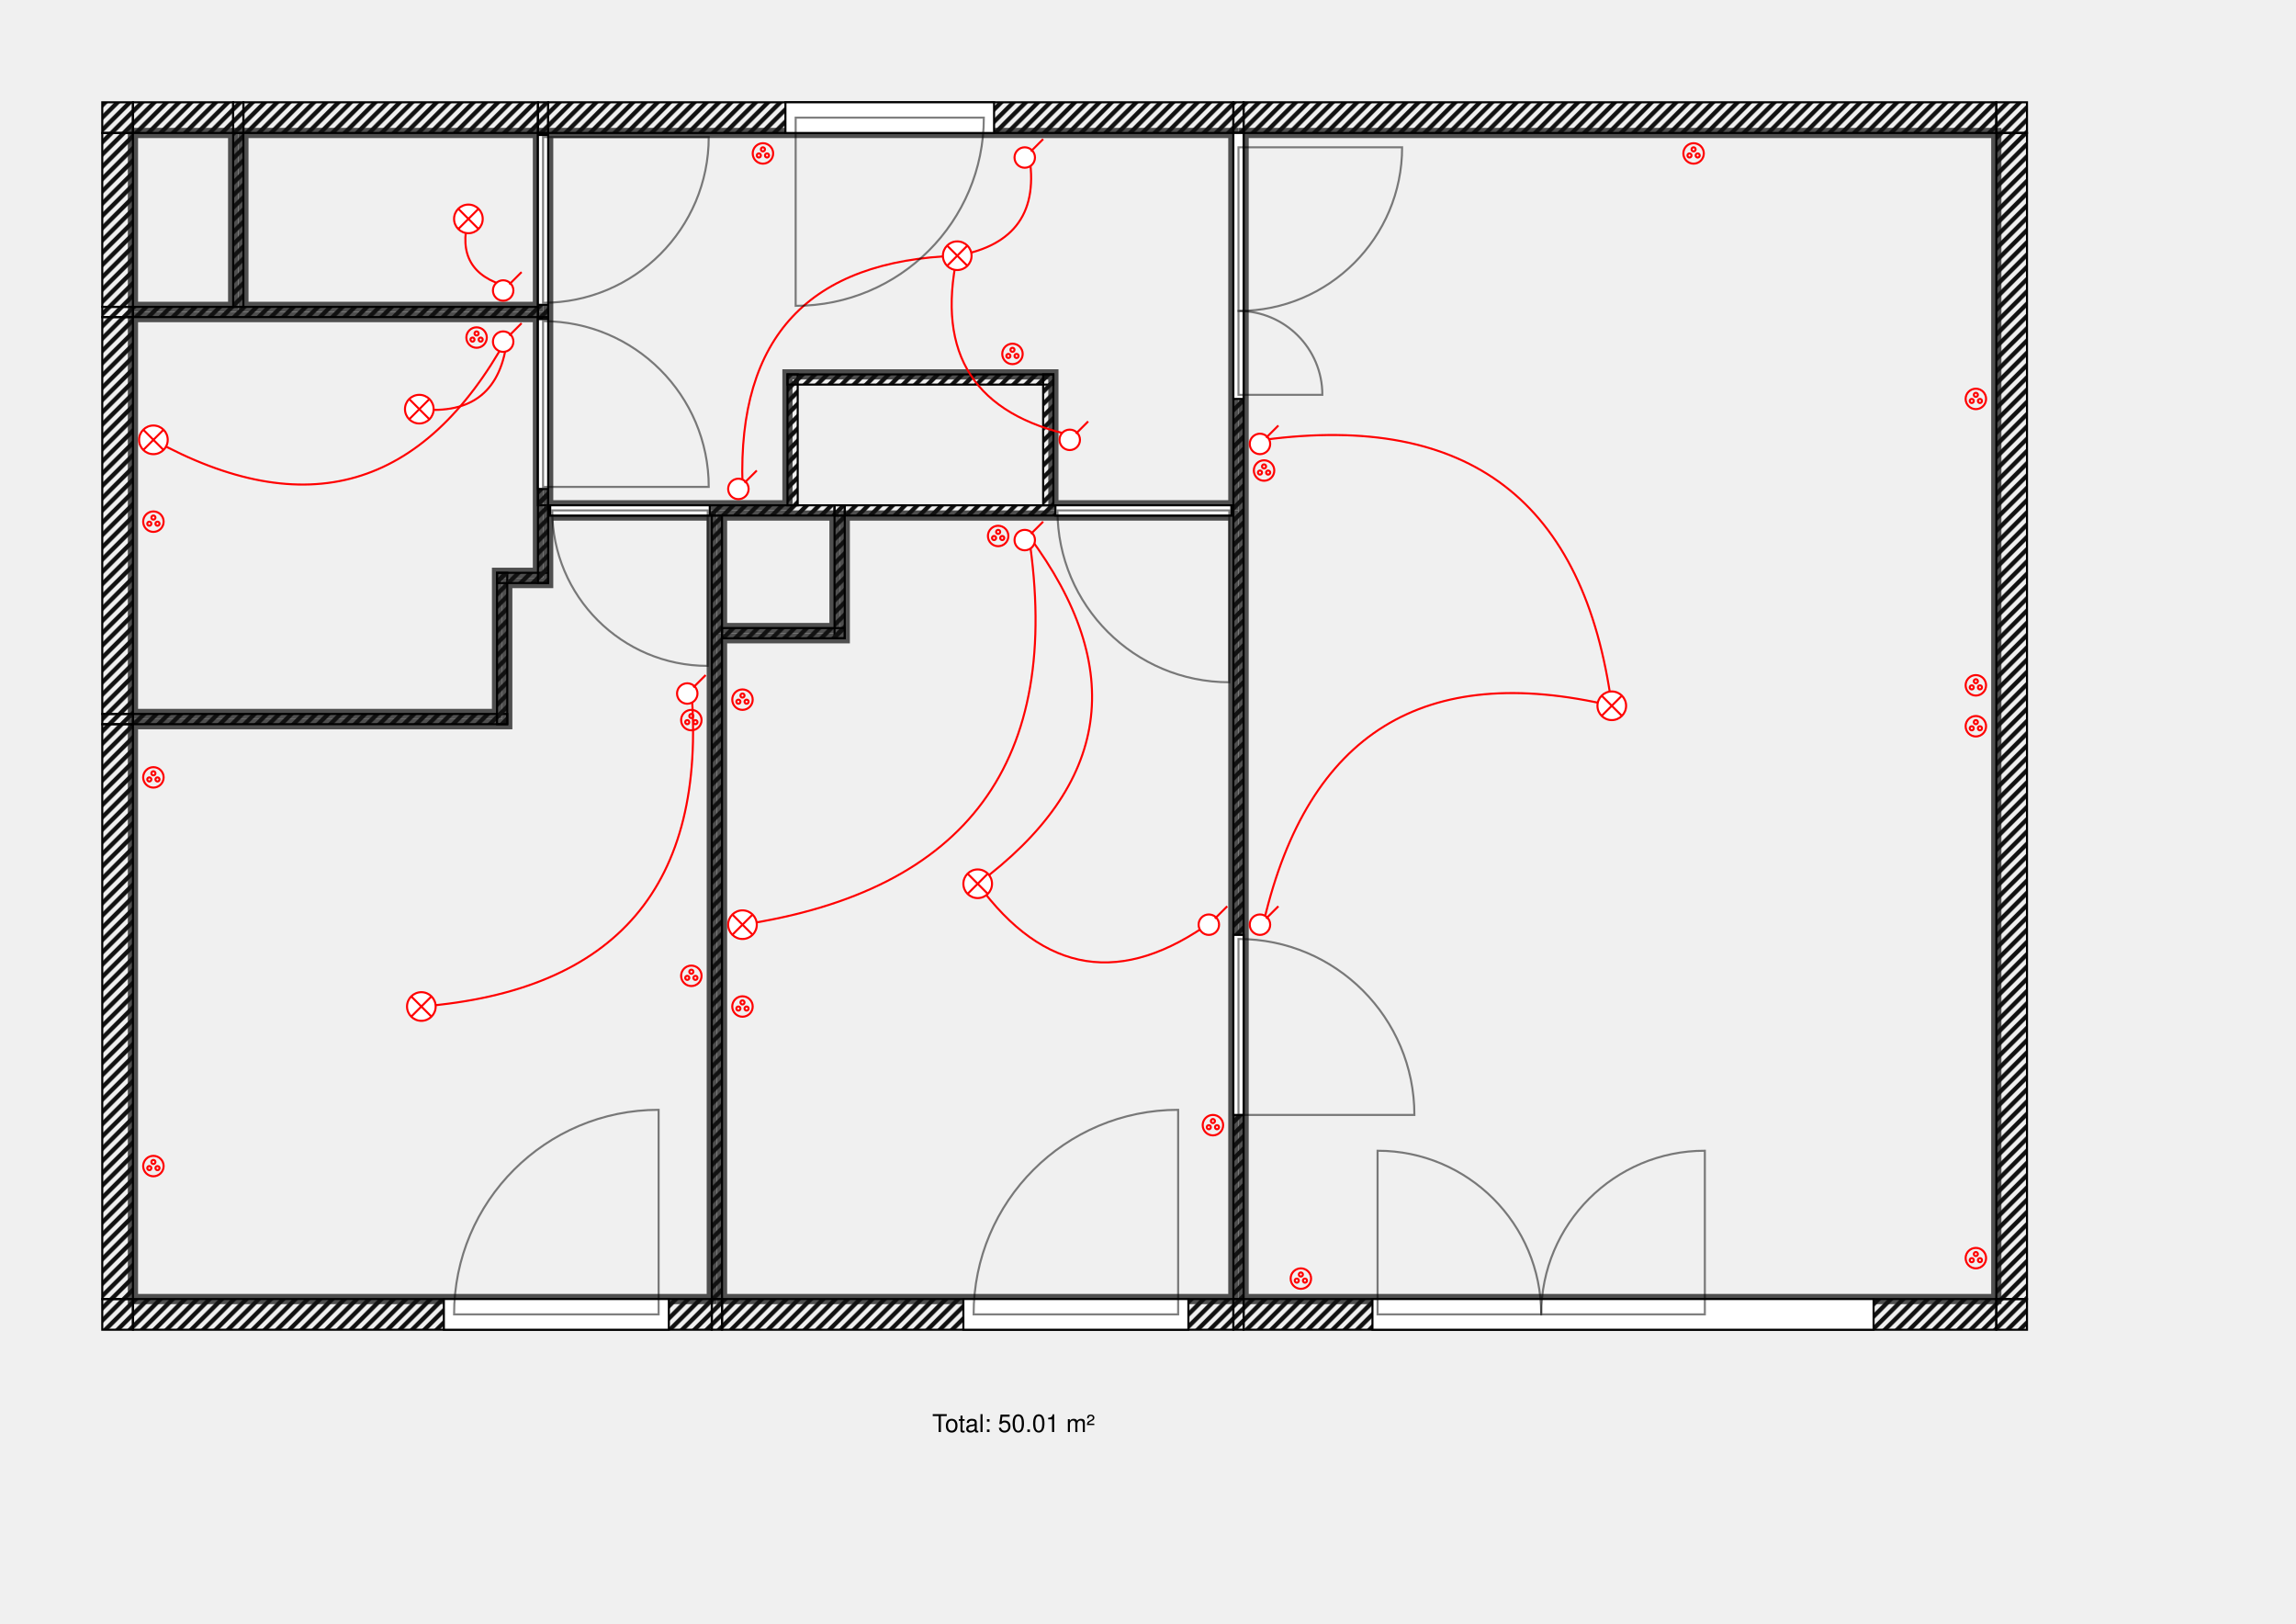
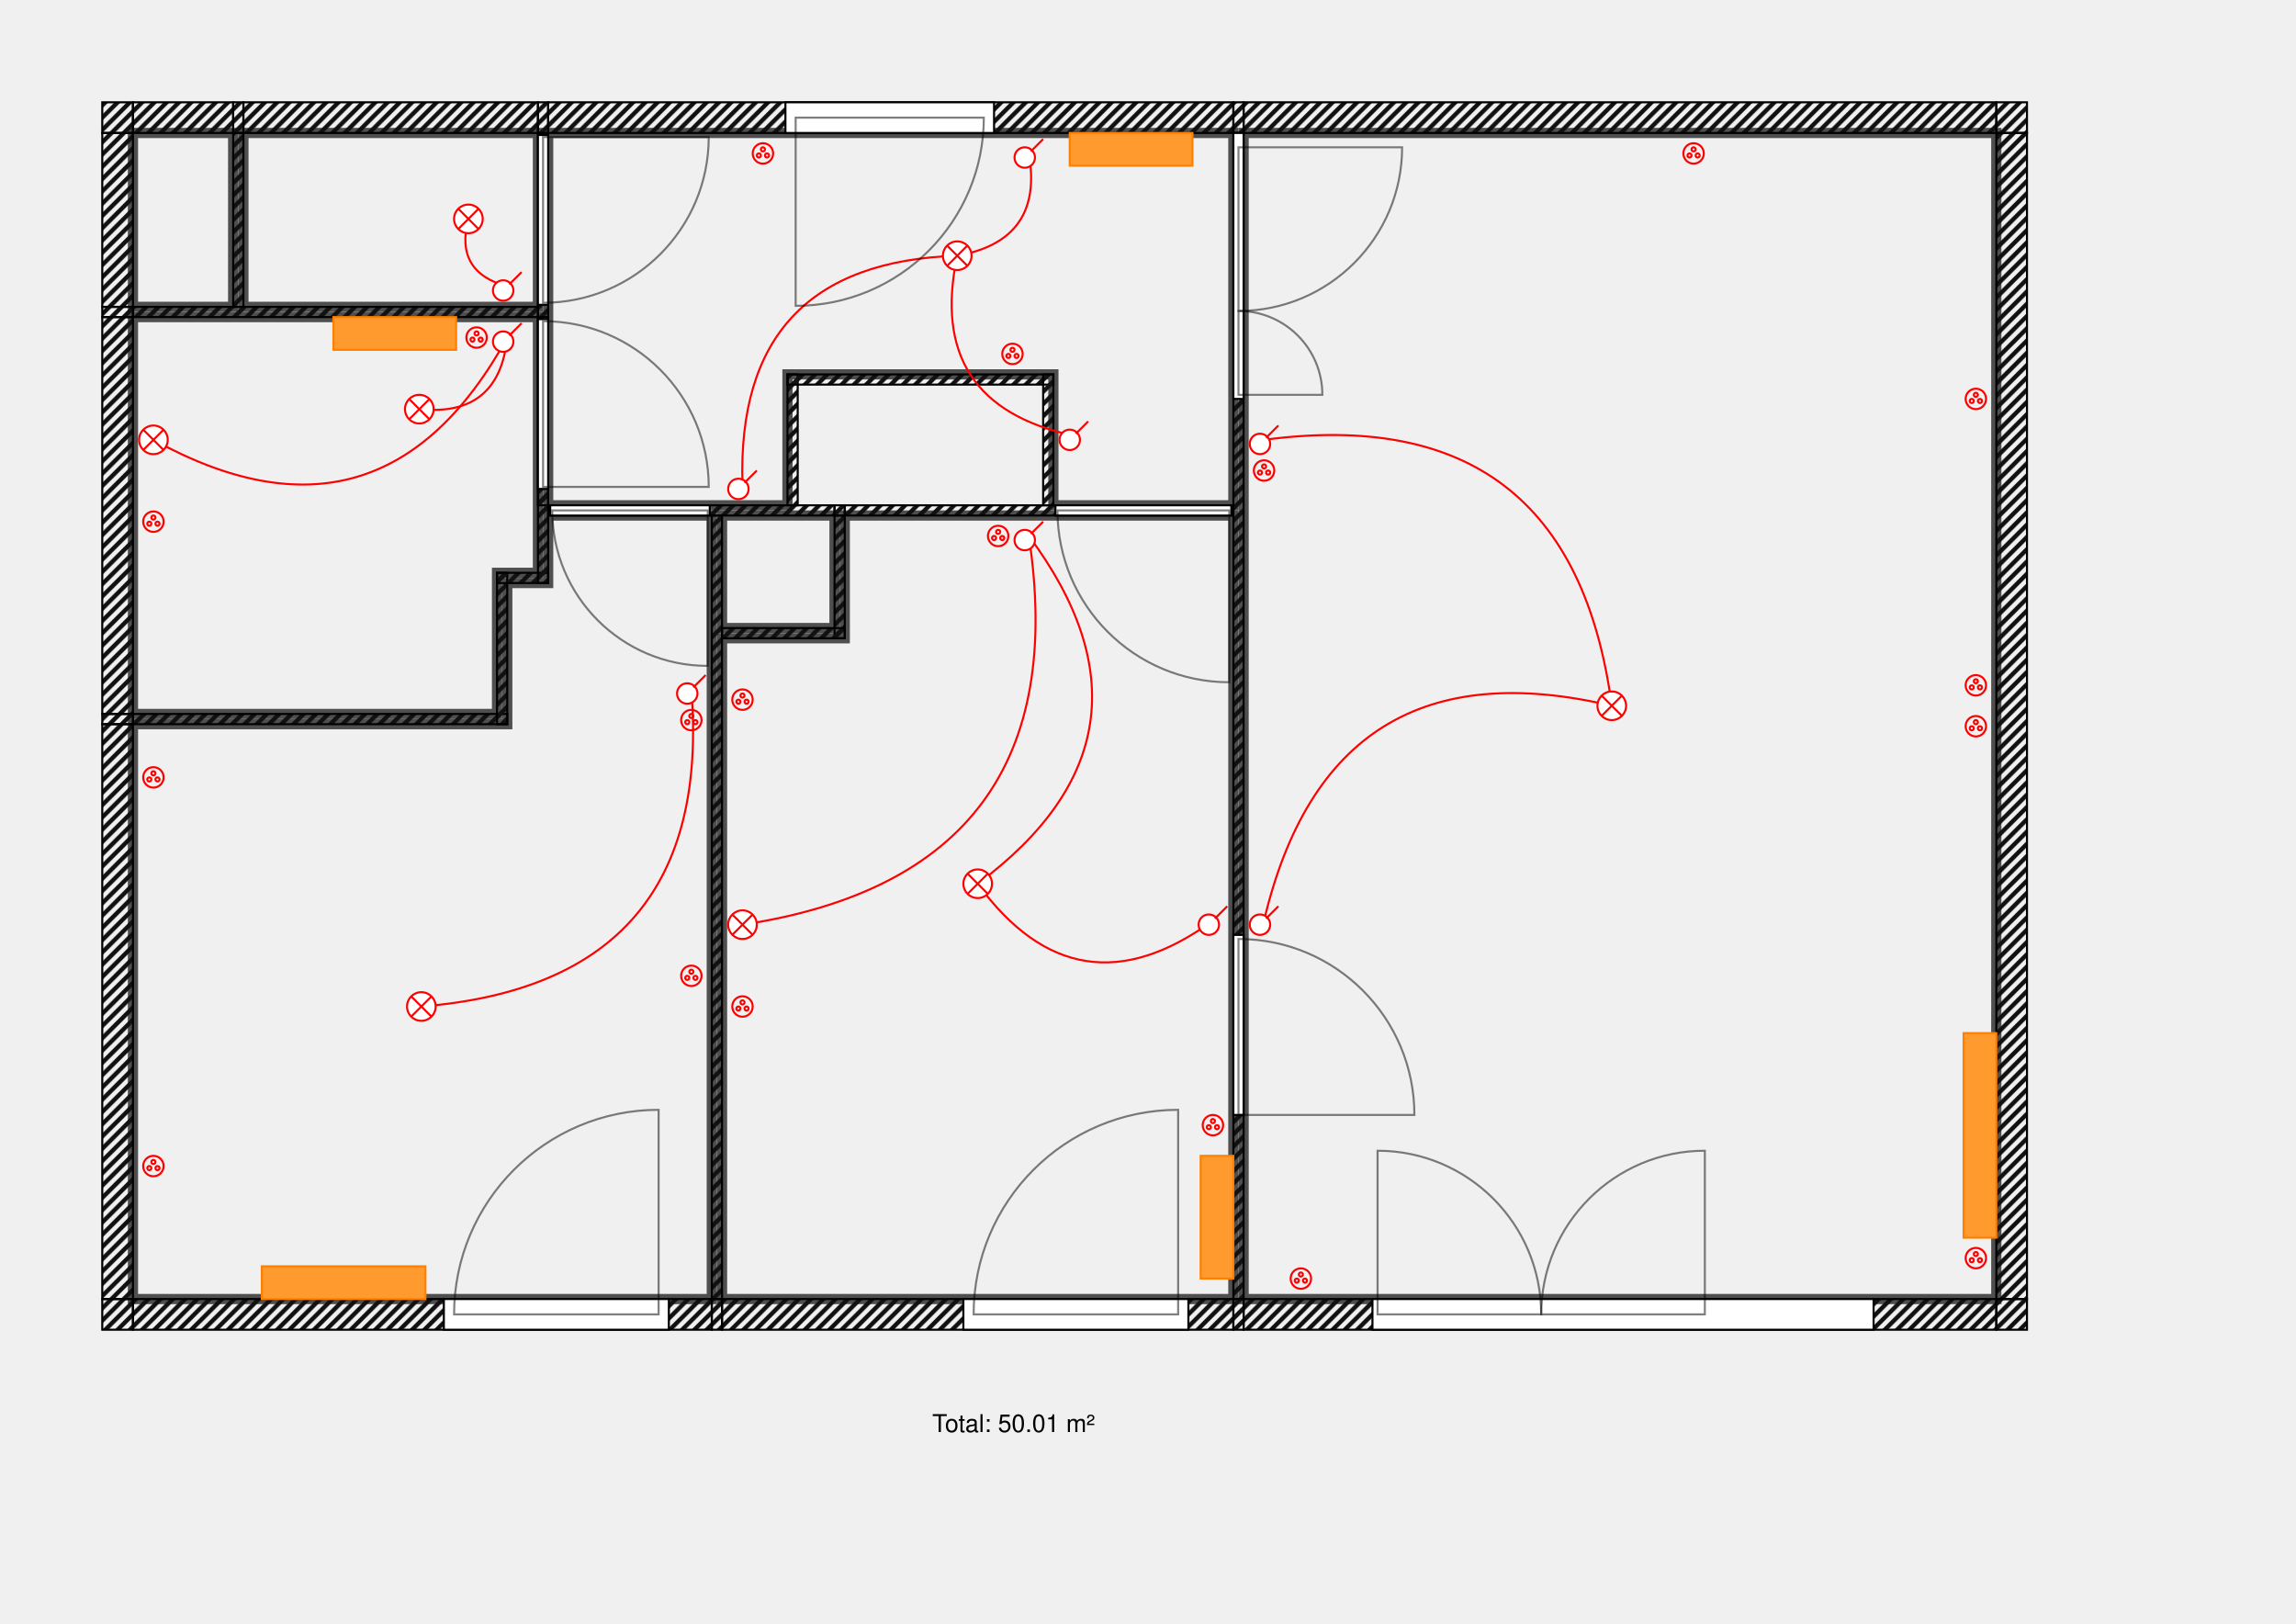
<svg xmlns="http://www.w3.org/2000/svg" xmlns:xlink="http://www.w3.org/1999/xlink" width="297mm" height="210mm">
  <style type="text/css">svg {
    font-family: "Helvetica Neue", Helvetica, Arial, sans-serif;
}

/** INTERACTIONS **/
.component-panel {
    fill: url(#steel_gradient);
    stroke: #dcdcdc;
    stroke-width: 1px;
}
.component-title {
    font-family: Arial, sans-serif;
    font-weight:bold;
}
.button {
    fill: url(#steel_gradient);
    stroke: #dcdcdc;
    stroke-width: 1px;
    pointer-events: all;
    cursor: pointer;
}
.button:hover {
    fill: url(#steel_gradient_hover);
}
.button-content {
    fill: #666666;
    pointer-events: none;
    font-family: Arial, sans-serif;
    font-weight:bold;
}

.show_hover {
    opacity: 0.0;
}

.show_hover:hover {
    opacity: 1.0;
}

.room-stroke {
    fill: rgba(255, 255, 255, 0);
    stroke: #4f4f4f;
    stroke-width: 5px;
}

.room-floor {
    fill:  url(#steel_gradient); /*rgba(245, 245, 220, 0.72);*/
    opacity: 0.8;
    stroke-width: 3px;
}

.room-name {
    font-weight: bold;
    text-decoration: underline;
}

.dimension {
    font-weight: lighter;
}

.wall {
    fill: url(#stripes);
    stroke: black;
    stroke-width: 1px;
}

use.symbol {
    stroke: red;
    fill: none;
}

.symbol-link {
    stroke: red;
    stroke-opacity: 0.4;
+ }</style>
+   <style type="text/css">.radiator {
+   fill: #FE9A2E;
+   stroke: #FF8000;
}</style>
  <style type="text/css">.opening-base {
  stroke: black;
  fill: white;
}

.casement {
  fill: none;
  stroke: black;
  opacity: 0.5;
}</style>
  <defs>
    <pattern id="stripes" x="0" y="0" width="6" height="6" patternUnits="userSpaceOnUse">
      <g stroke="none" stroke-width="1" fill="none" fill-rule="evenodd">
        <g fill="#111">
          <polygon points="0 6 6 0 3 0 0 3" />
          <polygon points="6 6 6 3 3 6" />
        </g>
      </g>
    </pattern>
    <linearGradient id="steel_gradient" x1="50%" y1="100%" x2="50%" y2="0%">
      <stop offset="0%" style="stop-color:rgb(255,255,255);stop-opacity:1" />
      <stop offset="5%" style="stop-color:rgb(255,255,255);stop-opacity:1" />
      <stop offset="100%" style="stop-color:rgb(246,246,246);stop-opacity:1" />
    </linearGradient>
    <linearGradient id="steel_gradient_hover" x1="50%" y1="100%" x2="50%" y2="0%">
      <stop offset="0%" style="stop-color:rgb(246,246,246);stop-opacity:1" />
      <stop offset="5%" style="stop-color:rgb(246,246,246);stop-opacity:1" />
      <stop offset="100%" style="stop-color:rgb(255,255,255);stop-opacity:1" />
    </linearGradient>
    <g id="room-object-ceiling_light">
      <ellipse ry="7" rx="7" cy="0" cx="0" fill="#fff" />
      <line y2="5" x2="5" y1="-5" x1="-5" />
      <line y2="-5" x2="5" y1="5" x1="-5" />
    </g>
    <g id="wall-object-power-outlet">
      <ellipse ry="5" rx="5" cy="0" cx="0" />
      <ellipse ry="1" rx="1" cy="1" cx="-2" />
      <ellipse ry="1" rx="1" cy="1" cx="2" />
      <ellipse ry="1" rx="1" cy="-2" cx="0" />
    </g>
    <g id="wall-object-switch-simple">
      <ellipse ry="5" rx="5" cy="2" cx="-2" fill="#fff" />
      <line y2="-7" x2="7" y1="-1" x1="1" />
    </g>
  </defs>
  <g id="root_component" />
  <g id="root_content">
    <g id="root_panel" transform="translate(608.0,65.0)">
      <g id="floor_apartment" class="floor">
        <polygon points="0.0,0.0 368.0,0.0 368.0,570.0 0.0,570.0" class="room-stroke" />
        <g id="room_dining_room" class="show_hover">
          <polygon points="0.0,0.0 368.0,0.0 368.0,570.0 0.0,570.0" class="room-floor" />
          <text x="184.0" y="285.0" class="room-name" text-anchor="middle">dining room</text>
          <text x="184.0" y="305.0" text-anchor="middle">20.98 m²</text>
-           <g id="segment_47295692526180">
+           <g id="segment_47282903540340">
            <line x1="0.0" y1="0.0" x2="0.0" y2="35.0" stroke="black" />
            <line x1="368.0" y1="0.0" x2="368.0" y2="35.0" stroke="black" />
            <line x1="0.0" y1="35.0" x2="368.0" y2="35.0" stroke="black" />
            <text x="184.0" y="50.0" text-anchor="middle" transform="rotate(0.0 184.0, 50.0)" class="dimension">368cm</text>
          </g>
-           <g id="segment_47295692525000">
+           <g id="segment_47282900098480">
            <line x1="368.0" y1="0.0" x2="333.0" y2="0.0" stroke="black" />
            <line x1="368.0" y1="570.0" x2="333.0" y2="570.0" stroke="black" />
            <line x1="333.0" y1="0.0" x2="333.0" y2="570.0" stroke="black" />
            <text x="318.0" y="285.0" text-anchor="middle" transform="rotate(90.0 318.0, 285.0)" class="dimension">570cm</text>
          </g>
-           <g id="segment_47295692524120">
+           <g id="segment_47282900097180">
            <line x1="368.0" y1="570.0" x2="368.0" y2="535.0" stroke="black" />
            <line x1="0.0" y1="570.0" x2="0.0" y2="535.0" stroke="black" />
            <line x1="368.0" y1="535.0" x2="0.0" y2="535.0" stroke="black" />
            <text x="184.0" y="520.0" text-anchor="middle" transform="rotate(0.0 184.0, 520.0)" class="dimension">368cm</text>
          </g>
-           <g id="segment_47295690578740">
+           <g id="segment_47282901286660">
            <line x1="0.0" y1="570.0" x2="25.0" y2="570.0" stroke="black" />
            <line x1="0.0" y1="0.0" x2="25.0" y2="0.0" stroke="black" />
            <line x1="25.0" y1="570.0" x2="25.0" y2="0.0" stroke="black" />
            <text x="40.0" y="285.0" text-anchor="middle" transform="rotate(90.0 40.0, 285.0)" class="dimension">570cm</text>
          </g>
        </g>
        <polygon points="-5.0,0.0 -340.0,0.0 -340.0,182.0 -223.0,182.0 -223.0,118.0 -93.0,118.0 -93.0,182.0 -5.0,182.0" class="room-stroke" />
        <g id="room_hall" class="show_hover">
          <polygon points="-5.0,0.0 -340.0,0.0 -340.0,182.0 -223.0,182.0 -223.0,118.0 -93.0,118.0 -93.0,182.0 -5.0,182.0" class="room-floor" />
          <text x="-172.5" y="91.0" class="room-name" text-anchor="middle">hall</text>
          <text x="-172.5" y="111.0" text-anchor="middle">5.27 m²</text>
-           <g id="segment_47295689097220">
+           <g id="segment_47282900132620">
            <line x1="-5.0" y1="0.0" x2="-5.0" y2="35.0" stroke="black" />
            <line x1="-340.0" y1="0.0" x2="-340.0" y2="35.0" stroke="black" />
            <line x1="-5.0" y1="35.0" x2="-340.0" y2="35.0" stroke="black" />
            <text x="-172.5" y="50.0" text-anchor="middle" transform="rotate(0.0 -172.5, 50.0)" class="dimension">335cm</text>
          </g>
-           <g id="segment_47295692442960">
+           <g id="segment_47282903413100">
            <line x1="-340.0" y1="0.0" x2="-315.0" y2="0.0" stroke="black" />
            <line x1="-340.0" y1="182.0" x2="-315.0" y2="182.0" stroke="black" />
            <line x1="-315.0" y1="0.0" x2="-315.0" y2="182.0" stroke="black" />
            <text x="-300.0" y="91.0" text-anchor="middle" transform="rotate(90.0 -300.0, 91.0)" class="dimension">182cm</text>
          </g>
-           <g id="segment_47295689089720">
+           <g id="segment_47282902701960">
            <line x1="-340.0" y1="182.0" x2="-340.0" y2="157.0" stroke="black" />
            <line x1="-223.0" y1="182.0" x2="-223.0" y2="157.0" stroke="black" />
            <line x1="-340.0" y1="157.0" x2="-223.0" y2="157.0" stroke="black" />
            <text x="-281.5" y="142.0" text-anchor="middle" transform="rotate(0.0 -281.5, 142.0)" class="dimension">117cm</text>
          </g>
-           <g id="segment_47295689111080">
+           <g id="segment_47282900145860">
            <line x1="-223.0" y1="182.0" x2="-248.0" y2="182.0" stroke="black" />
            <line x1="-223.0" y1="118.0" x2="-248.0" y2="118.0" stroke="black" />
            <line x1="-248.0" y1="182.0" x2="-248.0" y2="118.0" stroke="black" />
            <text x="-263.0" y="150.0" text-anchor="middle" transform="rotate(90.0 -263.0, 150.0)" class="dimension">64cm</text>
          </g>
-           <g id="segment_47295689110500">
+           <g id="segment_47282900144280">
            <line x1="-223.0" y1="118.0" x2="-223.0" y2="93.0" stroke="black" />
            <line x1="-93.0" y1="118.0" x2="-93.0" y2="93.0" stroke="black" />
            <line x1="-223.0" y1="93.0" x2="-93.0" y2="93.0" stroke="black" />
            <text x="-158.0" y="78.0" text-anchor="middle" transform="rotate(0.0 -158.0, 78.0)" class="dimension">130cm</text>
          </g>
-           <g id="segment_47295689109800">
+           <g id="segment_47282900142300">
            <line x1="-93.0" y1="118.0" x2="-68.0" y2="118.0" stroke="black" />
            <line x1="-93.0" y1="182.0" x2="-68.0" y2="182.0" stroke="black" />
            <line x1="-68.0" y1="118.0" x2="-68.0" y2="182.0" stroke="black" />
            <text x="-53.0" y="150.0" text-anchor="middle" transform="rotate(90.0 -53.0, 150.0)" class="dimension">64cm</text>
          </g>
-           <g id="segment_47295691688560">
+           <g id="segment_47282901876960">
            <line x1="-93.0" y1="182.0" x2="-93.0" y2="157.0" stroke="black" />
            <line x1="-5.0" y1="182.0" x2="-5.0" y2="157.0" stroke="black" />
            <line x1="-93.0" y1="157.0" x2="-5.0" y2="157.0" stroke="black" />
            <text x="-49.0" y="142.0" text-anchor="middle" transform="rotate(0.0 -49.0, 142.0)" class="dimension">88cm</text>
          </g>
-           <g id="segment_47295690571440">
+           <g id="segment_47282901280000">
            <line x1="-5.0" y1="182.0" x2="-30.0" y2="182.0" stroke="black" />
            <line x1="-5.0" y1="0.0" x2="-30.0" y2="0.0" stroke="black" />
            <line x1="-30.0" y1="182.0" x2="-30.0" y2="0.0" stroke="black" />
            <text x="-45.0" y="91.0" text-anchor="middle" transform="rotate(90.0 -45.0, 91.0)" class="dimension">182cm</text>
          </g>
        </g>
        <polygon points="-345.0,0.0 -345.0,85.0 -489.0,85.0 -489.0,0.0" class="room-stroke" />
        <g id="room_toilets" class="show_hover">
          <polygon points="-345.0,0.0 -345.0,85.0 -489.0,85.0 -489.0,0.0" class="room-floor" />
          <text x="-417.0" y="42.5" class="room-name" text-anchor="middle">toilets</text>
          <text x="-417.0" y="62.5" text-anchor="middle">1.22 m²</text>
-           <g id="segment_47295692422260">
+           <g id="segment_47282903409340">
            <line x1="-345.0" y1="0.0" x2="-370.0" y2="0.0" stroke="black" />
            <line x1="-345.0" y1="85.0" x2="-370.0" y2="85.0" stroke="black" />
            <line x1="-370.0" y1="0.0" x2="-370.0" y2="85.0" stroke="black" />
            <text x="-385.0" y="42.5" text-anchor="middle" transform="rotate(90.0 -385.0, 42.5)" class="dimension">85cm</text>
          </g>
-           <g id="segment_47295689172460">
+           <g id="segment_47282900120340">
            <line x1="-345.0" y1="85.0" x2="-345.0" y2="60.0" stroke="black" />
            <line x1="-489.0" y1="85.0" x2="-489.0" y2="60.0" stroke="black" />
            <line x1="-345.0" y1="60.0" x2="-489.0" y2="60.0" stroke="black" />
            <text x="-417.0" y="45.0" text-anchor="middle" transform="rotate(0.0 -417.0, 45.0)" class="dimension">144cm</text>
          </g>
-           <g id="segment_47295690598840">
+           <g id="segment_47282901539760">
            <line x1="-489.0" y1="85.0" x2="-464.0" y2="85.0" stroke="black" />
            <line x1="-489.0" y1="0.0" x2="-464.0" y2="0.0" stroke="black" />
            <line x1="-464.0" y1="85.0" x2="-464.0" y2="0.0" stroke="black" />
            <text x="-449.0" y="42.5" text-anchor="middle" transform="rotate(90.0 -449.0, 42.5)" class="dimension">85cm</text>
          </g>
-           <g id="segment_47295690158580">
+           <g id="segment_47282900982760">
            <line x1="-489.0" y1="0.0" x2="-489.0" y2="35.0" stroke="black" />
            <line x1="-345.0" y1="0.0" x2="-345.0" y2="35.0" stroke="black" />
            <line x1="-489.0" y1="35.0" x2="-345.0" y2="35.0" stroke="black" />
            <text x="-417.0" y="50.0" text-anchor="middle" transform="rotate(0.0 -417.0, 50.0)" class="dimension">144cm</text>
          </g>
        </g>
        <polygon points="-494.0,0.0 -494.0,85.0 -543.0,85.0 -543.0,0.0" class="room-stroke" />
        <g id="room_cmv" class="show_hover">
          <polygon points="-494.0,0.0 -494.0,85.0 -543.0,85.0 -543.0,0.0" class="room-floor" />
          <text x="-518.5" y="42.5" class="room-name" text-anchor="middle">CMV</text>
          <text x="-518.5" y="62.5" text-anchor="middle">0.42 m²</text>
-           <g id="segment_47295690590260">
+           <g id="segment_47282901535160">
            <line x1="-494.0" y1="0.0" x2="-519.0" y2="0.0" stroke="black" />
            <line x1="-494.0" y1="85.0" x2="-519.0" y2="85.0" stroke="black" />
            <line x1="-519.0" y1="0.0" x2="-519.0" y2="85.0" stroke="black" />
            <text x="-534.0" y="42.5" text-anchor="middle" transform="rotate(90.0 -534.0, 42.5)" class="dimension">85cm</text>
          </g>
-           <g id="segment_47295689138720">
+           <g id="segment_47282900114560">
            <line x1="-494.0" y1="85.0" x2="-494.0" y2="60.0" stroke="black" />
            <line x1="-543.0" y1="85.0" x2="-543.0" y2="60.0" stroke="black" />
            <line x1="-494.0" y1="60.0" x2="-543.0" y2="60.0" stroke="black" />
            <text x="-518.5" y="45.0" text-anchor="middle" transform="rotate(0.0 -518.5, 45.0)" class="dimension">49cm</text>
          </g>
-           <g id="segment_47295690226740">
+           <g id="segment_47282901299440">
            <line x1="-543.0" y1="85.0" x2="-508.0" y2="85.0" stroke="black" />
            <line x1="-543.0" y1="0.0" x2="-508.0" y2="0.0" stroke="black" />
            <line x1="-508.0" y1="85.0" x2="-508.0" y2="0.0" stroke="black" />
            <text x="-493.0" y="42.5" text-anchor="middle" transform="rotate(90.0 -493.0, 42.5)" class="dimension">85cm</text>
          </g>
-           <g id="segment_47295690225460">
+           <g id="segment_47282901296740">
            <line x1="-543.0" y1="0.0" x2="-543.0" y2="35.0" stroke="black" />
            <line x1="-494.0" y1="0.0" x2="-494.0" y2="35.0" stroke="black" />
            <line x1="-543.0" y1="35.0" x2="-494.0" y2="35.0" stroke="black" />
            <text x="-518.5" y="50.0" text-anchor="middle" transform="rotate(0.0 -518.5, 50.0)" class="dimension">49cm</text>
          </g>
        </g>
        <polygon points="-345.0,90.0 -543.0,90.0 -543.0,284.0 -365.0,284.0 -365.0,215.0 -345.0,215.0" class="room-stroke" />
        <g id="room_bathroom" class="show_hover">
          <polygon points="-345.0,90.0 -543.0,90.0 -543.0,284.0 -365.0,284.0 -365.0,215.0 -345.0,215.0" class="room-floor" />
          <text x="-444.0" y="187.0" class="room-name" text-anchor="middle">bathroom</text>
          <text x="-444.0" y="207.0" text-anchor="middle">3.7 m²</text>
-           <g id="segment_47295689117380">
+           <g id="segment_47282900108480">
            <line x1="-345.0" y1="90.0" x2="-345.0" y2="115.0" stroke="black" />
            <line x1="-543.0" y1="90.0" x2="-543.0" y2="115.0" stroke="black" />
            <line x1="-345.0" y1="115.0" x2="-543.0" y2="115.0" stroke="black" />
            <text x="-444.0" y="130.0" text-anchor="middle" transform="rotate(0.0 -444.0, 130.0)" class="dimension">198cm</text>
          </g>
-           <g id="segment_47295690571160">
+           <g id="segment_47282901627920">
            <line x1="-543.0" y1="90.0" x2="-508.0" y2="90.0" stroke="black" />
            <line x1="-543.0" y1="284.0" x2="-508.0" y2="284.0" stroke="black" />
            <line x1="-508.0" y1="90.0" x2="-508.0" y2="284.0" stroke="black" />
            <text x="-493.0" y="187.0" text-anchor="middle" transform="rotate(90.0 -493.0, 187.0)" class="dimension">194cm</text>
          </g>
-           <g id="segment_47295692314980">
+           <g id="segment_47282903299840">
            <line x1="-543.0" y1="284.0" x2="-543.0" y2="259.0" stroke="black" />
            <line x1="-365.0" y1="284.0" x2="-365.0" y2="259.0" stroke="black" />
            <line x1="-543.0" y1="259.0" x2="-365.0" y2="259.0" stroke="black" />
            <text x="-454.0" y="244.0" text-anchor="middle" transform="rotate(0.0 -454.0, 244.0)" class="dimension">178cm</text>
          </g>
-           <g id="segment_47295692263220">
+           <g id="segment_47282903175760">
            <line x1="-365.0" y1="284.0" x2="-390.0" y2="284.0" stroke="black" />
            <line x1="-365.0" y1="215.0" x2="-390.0" y2="215.0" stroke="black" />
            <line x1="-390.0" y1="284.0" x2="-390.0" y2="215.0" stroke="black" />
            <text x="-405.0" y="249.5" text-anchor="middle" transform="rotate(90.0 -405.0, 249.5)" class="dimension">69cm</text>
          </g>
-           <g id="segment_47295692122080">
+           <g id="segment_47282903097920">
            <line x1="-365.0" y1="215.0" x2="-365.0" y2="190.0" stroke="black" />
            <line x1="-345.0" y1="215.0" x2="-345.0" y2="190.0" stroke="black" />
            <line x1="-365.0" y1="190.0" x2="-345.0" y2="190.0" stroke="black" />
            <text x="-355.0" y="175.0" text-anchor="middle" transform="rotate(0.0 -355.0, 175.0)" class="dimension">20cm</text>
          </g>
-           <g id="segment_47295692081660">
+           <g id="segment_47282902981100">
            <line x1="-345.0" y1="215.0" x2="-370.0" y2="215.0" stroke="black" />
            <line x1="-345.0" y1="90.0" x2="-370.0" y2="90.0" stroke="black" />
            <line x1="-370.0" y1="215.0" x2="-370.0" y2="90.0" stroke="black" />
            <text x="-385.0" y="152.5" text-anchor="middle" transform="rotate(90.0 -385.0, 152.5)" class="dimension">125cm</text>
          </g>
        </g>
        <polygon points="-543.0,289.0 -360.0,289.0 -360.0,220.0 -340.0,220.0 -340.0,187.0 -260.0,187.0 -260.0,570.0 -543.0,570.0" class="room-stroke" />
        <g id="room_bedroom" class="show_hover">
          <polygon points="-543.0,289.0 -360.0,289.0 -360.0,220.0 -340.0,220.0 -340.0,187.0 -260.0,187.0 -260.0,570.0 -543.0,570.0" class="room-floor" />
          <text x="-401.5" y="378.5" class="room-name" text-anchor="middle">bedroom</text>
          <text x="-401.5" y="398.5" text-anchor="middle">8.91 m²</text>
-           <g id="segment_47295692299800">
+           <g id="segment_47282903295340">
            <line x1="-543.0" y1="289.0" x2="-543.0" y2="314.0" stroke="black" />
            <line x1="-360.0" y1="289.0" x2="-360.0" y2="314.0" stroke="black" />
            <line x1="-543.0" y1="314.0" x2="-360.0" y2="314.0" stroke="black" />
            <text x="-451.5" y="329.0" text-anchor="middle" transform="rotate(0.0 -451.5, 329.0)" class="dimension">183cm</text>
          </g>
-           <g id="segment_47295692250360">
+           <g id="segment_47282903162280">
            <line x1="-360.0" y1="289.0" x2="-335.0" y2="289.0" stroke="black" />
            <line x1="-360.0" y1="220.0" x2="-335.0" y2="220.0" stroke="black" />
            <line x1="-335.0" y1="289.0" x2="-335.0" y2="220.0" stroke="black" />
            <text x="-320.0" y="254.5" text-anchor="middle" transform="rotate(90.0 -320.0, 254.5)" class="dimension">69cm</text>
          </g>
-           <g id="segment_47295692109140">
+           <g id="segment_47282903093380">
            <line x1="-360.0" y1="220.0" x2="-360.0" y2="245.0" stroke="black" />
            <line x1="-340.0" y1="220.0" x2="-340.0" y2="245.0" stroke="black" />
            <line x1="-360.0" y1="245.0" x2="-340.0" y2="245.0" stroke="black" />
            <text x="-350.0" y="260.0" text-anchor="middle" transform="rotate(0.0 -350.0, 260.0)" class="dimension">20cm</text>
          </g>
-           <g id="segment_47295692076900">
+           <g id="segment_47282902976660">
            <line x1="-340.0" y1="220.0" x2="-315.0" y2="220.0" stroke="black" />
            <line x1="-340.0" y1="187.0" x2="-315.0" y2="187.0" stroke="black" />
            <line x1="-315.0" y1="220.0" x2="-315.0" y2="187.0" stroke="black" />
            <text x="-300.0" y="203.5" text-anchor="middle" transform="rotate(90.0 -300.0, 203.5)" class="dimension">33cm</text>
          </g>
-           <g id="segment_47295689082880">
+           <g id="segment_47282902696540">
            <line x1="-340.0" y1="187.0" x2="-340.0" y2="212.0" stroke="black" />
            <line x1="-260.0" y1="187.0" x2="-260.0" y2="212.0" stroke="black" />
            <line x1="-340.0" y1="212.0" x2="-260.0" y2="212.0" stroke="black" />
            <text x="-300.0" y="227.0" text-anchor="middle" transform="rotate(0.0 -300.0, 227.0)" class="dimension">80cm</text>
          </g>
-           <g id="segment_47295692755760">
+           <g id="segment_47282903692040">
            <line x1="-260.0" y1="187.0" x2="-285.0" y2="187.0" stroke="black" />
            <line x1="-260.0" y1="570.0" x2="-285.0" y2="570.0" stroke="black" />
            <line x1="-285.0" y1="187.0" x2="-285.0" y2="570.0" stroke="black" />
            <text x="-300.0" y="378.5" text-anchor="middle" transform="rotate(90.0 -300.0, 378.5)" class="dimension">383cm</text>
          </g>
-           <g id="segment_47295691718660">
+           <g id="segment_47282902868320">
            <line x1="-260.0" y1="570.0" x2="-260.0" y2="535.0" stroke="black" />
            <line x1="-543.0" y1="570.0" x2="-543.0" y2="535.0" stroke="black" />
            <line x1="-260.0" y1="535.0" x2="-543.0" y2="535.0" stroke="black" />
            <text x="-401.5" y="520.0" text-anchor="middle" transform="rotate(0.0 -401.5, 520.0)" class="dimension">283cm</text>
          </g>
-           <g id="segment_47295691730840">
+           <g id="segment_47282902883980">
            <line x1="-543.0" y1="570.0" x2="-508.0" y2="570.0" stroke="black" />
            <line x1="-543.0" y1="289.0" x2="-508.0" y2="289.0" stroke="black" />
            <line x1="-508.0" y1="570.0" x2="-508.0" y2="289.0" stroke="black" />
            <text x="-493.0" y="429.5" text-anchor="middle" transform="rotate(90.0 -493.0, 429.5)" class="dimension">281cm</text>
          </g>
        </g>
        <polygon points="-255.0,570.0 -5.0,570.0 -5.0,187.0 -195.0,187.0 -195.0,247.0 -255.0,247.0" class="room-stroke" />
        <g id="room_kitchen" class="show_hover">
          <polygon points="-255.0,570.0 -5.0,570.0 -5.0,187.0 -195.0,187.0 -195.0,247.0 -255.0,247.0" class="room-floor" />
          <text x="-130.0" y="378.5" class="room-name" text-anchor="middle">kitchen</text>
          <text x="-130.0" y="398.5" text-anchor="middle">9.22 m²</text>
-           <g id="segment_47295691928900">
+           <g id="segment_47282902963220">
            <line x1="-255.0" y1="570.0" x2="-255.0" y2="535.0" stroke="black" />
            <line x1="-5.0" y1="570.0" x2="-5.0" y2="535.0" stroke="black" />
            <line x1="-255.0" y1="535.0" x2="-5.0" y2="535.0" stroke="black" />
            <text x="-130.0" y="520.0" text-anchor="middle" transform="rotate(0.0 -130.0, 520.0)" class="dimension">250cm</text>
          </g>
-           <g id="segment_47295690564140">
+           <g id="segment_47282901266220">
            <line x1="-5.0" y1="570.0" x2="-30.0" y2="570.0" stroke="black" />
            <line x1="-5.0" y1="187.0" x2="-30.0" y2="187.0" stroke="black" />
            <line x1="-30.0" y1="570.0" x2="-30.0" y2="187.0" stroke="black" />
            <text x="-45.0" y="378.5" text-anchor="middle" transform="rotate(90.0 -45.0, 378.5)" class="dimension">383cm</text>
          </g>
-           <g id="segment_47295690921340">
+           <g id="segment_47282901752920">
            <line x1="-5.0" y1="187.0" x2="-5.0" y2="212.0" stroke="black" />
            <line x1="-195.0" y1="187.0" x2="-195.0" y2="212.0" stroke="black" />
            <line x1="-5.0" y1="212.0" x2="-195.0" y2="212.0" stroke="black" />
            <text x="-100.0" y="227.0" text-anchor="middle" transform="rotate(0.0 -100.0, 227.0)" class="dimension">190cm</text>
          </g>
-           <g id="segment_47295690234360">
+           <g id="segment_47282901165200">
            <line x1="-195.0" y1="187.0" x2="-170.0" y2="187.0" stroke="black" />
            <line x1="-195.0" y1="247.0" x2="-170.0" y2="247.0" stroke="black" />
            <line x1="-170.0" y1="187.0" x2="-170.0" y2="247.0" stroke="black" />
            <text x="-155.0" y="217.0" text-anchor="middle" transform="rotate(90.0 -155.0, 217.0)" class="dimension">60cm</text>
          </g>
-           <g id="segment_47295689974120">
+           <g id="segment_47282900148920">
            <line x1="-195.0" y1="247.0" x2="-195.0" y2="272.0" stroke="black" />
            <line x1="-255.0" y1="247.0" x2="-255.0" y2="272.0" stroke="black" />
            <line x1="-195.0" y1="272.0" x2="-255.0" y2="272.0" stroke="black" />
            <text x="-225.0" y="287.0" text-anchor="middle" transform="rotate(0.0 -225.0, 287.0)" class="dimension">60cm</text>
          </g>
-           <g id="segment_47295692742200">
+           <g id="segment_47282903678080">
            <line x1="-255.0" y1="247.0" x2="-230.0" y2="247.0" stroke="black" />
            <line x1="-255.0" y1="570.0" x2="-230.0" y2="570.0" stroke="black" />
            <line x1="-230.0" y1="247.0" x2="-230.0" y2="570.0" stroke="black" />
            <text x="-215.0" y="408.5" text-anchor="middle" transform="rotate(90.0 -215.0, 408.5)" class="dimension">323cm</text>
          </g>
        </g>
        <polygon points="-255.0,187.0 -200.0,187.0 -200.0,242.0 -255.0,242.0" class="room-stroke" />
        <g id="room_gas_line" class="show_hover">
          <polygon points="-255.0,187.0 -200.0,187.0 -200.0,242.0 -255.0,242.0" class="room-floor" />
          <text x="-227.5" y="214.5" class="room-name" text-anchor="middle">gas line</text>
          <text x="-227.5" y="234.5" text-anchor="middle">0.3 m²</text>
-           <g id="segment_47295689076380">
+           <g id="segment_47282903827800">
            <line x1="-255.0" y1="187.0" x2="-255.0" y2="212.0" stroke="black" />
            <line x1="-200.0" y1="187.0" x2="-200.0" y2="212.0" stroke="black" />
            <line x1="-255.0" y1="212.0" x2="-200.0" y2="212.0" stroke="black" />
            <text x="-227.5" y="227.0" text-anchor="middle" transform="rotate(0.0 -227.5, 227.0)" class="dimension">55cm</text>
          </g>
-           <g id="segment_47295690226340">
+           <g id="segment_47282901156020">
            <line x1="-200.0" y1="187.0" x2="-225.0" y2="187.0" stroke="black" />
            <line x1="-200.0" y1="242.0" x2="-225.0" y2="242.0" stroke="black" />
            <line x1="-225.0" y1="187.0" x2="-225.0" y2="242.0" stroke="black" />
            <text x="-240.0" y="214.5" text-anchor="middle" transform="rotate(90.0 -240.0, 214.5)" class="dimension">55cm</text>
          </g>
-           <g id="segment_47295689943120">
+           <g id="segment_47282900137380">
            <line x1="-200.0" y1="242.0" x2="-200.0" y2="217.0" stroke="black" />
            <line x1="-255.0" y1="242.0" x2="-255.0" y2="217.0" stroke="black" />
            <line x1="-200.0" y1="217.0" x2="-255.0" y2="217.0" stroke="black" />
            <text x="-227.5" y="202.0" text-anchor="middle" transform="rotate(0.0 -227.5, 202.0)" class="dimension">55cm</text>
          </g>
-           <g id="segment_47295692736880">
+           <g id="segment_47282903671660">
            <line x1="-255.0" y1="242.0" x2="-230.0" y2="242.0" stroke="black" />
            <line x1="-255.0" y1="187.0" x2="-230.0" y2="187.0" stroke="black" />
            <line x1="-230.0" y1="242.0" x2="-230.0" y2="187.0" stroke="black" />
            <text x="-215.0" y="214.5" text-anchor="middle" transform="rotate(90.0 -215.0, 214.5)" class="dimension">55cm</text>
          </g>
        </g>
        <g id="wall_dining_room_0">
          <polygon points="0.0,0.0 368.0,0.0 368.0,-15.0 0.0,-15.0" class="wall" />
        </g>
        <g id="wall_dining_room_1">
          <polygon points="368.0,0.0 368.0,570.0 383.0,570.0 383.0,0.0" class="wall" />
        </g>
        <g id="wall_dining_room_2">
          <polygon points="368.0,570.0 0.0,570.0 0.0,585.0 368.0,585.0" class="wall" />
        </g>
        <g id="wall_hall_0">
          <polygon points="-5.0,0.0 -340.0,0.0 -340.0,-15.0 -5.0,-15.0" class="wall" />
        </g>
        <g id="wall_hall_3">
          <polygon points="-223.0,182.0 -223.0,118.0 -218.0,118.0 -218.0,182.0" class="wall" />
        </g>
        <g id="wall_hall_4">
          <polygon points="-223.0,118.0 -93.0,118.0 -93.0,123.0 -223.0,123.0" class="wall" />
        </g>
        <g id="wall_hall_5">
          <polygon points="-93.0,118.0 -93.0,182.0 -98.0,182.0 -98.0,118.0" class="wall" />
        </g>
        <g id="wall_toilets_3">
          <polygon points="-489.0,0.0 -345.0,0.0 -345.0,-15.0 -489.0,-15.0" class="wall" />
        </g>
        <g id="wall_cmv_2">
          <polygon points="-543.0,85.0 -543.0,0.0 -558.0,0.0 -558.0,85.0" class="wall" />
        </g>
        <g id="wall_cmv_3">
          <polygon points="-543.0,0.0 -494.0,0.0 -494.0,-15.0 -543.0,-15.0" class="wall" />
        </g>
        <g id="wall_bathroom_1">
          <polygon points="-543.0,90.0 -543.0,284.0 -558.0,284.0 -558.0,90.0" class="wall" />
        </g>
        <g id="wall_bedroom_6">
          <polygon points="-260.0,570.0 -543.0,570.0 -543.0,585.0 -260.0,585.0" class="wall" />
        </g>
        <g id="wall_bedroom_7">
          <polygon points="-543.0,570.0 -543.0,289.0 -558.0,289.0 -558.0,570.0" class="wall" />
        </g>
        <g id="wall_kitchen_0">
          <polygon points="-255.0,570.0 -5.0,570.0 -5.0,585.0 -255.0,585.0" class="wall" />
        </g>
        <g id="wall_hall_toilets_toilets_hall">
          <polygon points="-340.0,0.0 -340.0,85.0 -340.0,182.0 -345.0,182.0 -345.0,85.0 -345.0,0.0" class="wall" />
        </g>
        <g id="wall_hall_6_kitchen_2">
          <polygon points="-195.0,182.0 -93.0,182.0 -5.0,182.0 -5.0,187.0 -93.0,187.0 -195.0,187.0" class="wall" />
        </g>
        <g id="wall_toilets_cmv_cmv_0">
          <polygon points="-494.0,85.0 -494.0,0.0 -489.0,0.0 -489.0,85.0" class="wall" />
        </g>
        <g id="wall_cmv_1_toilets_bathroom_bathroom_0">
          <polygon points="-345.0,90.0 -489.0,90.0 -494.0,90.0 -543.0,90.0 -543.0,85.0 -494.0,85.0 -489.0,85.0 -345.0,85.0" class="wall" />
        </g>
        <g id="wall_bathroom_bedroom_bathroom_bedroom2">
          <polygon points="-543.0,284.0 -365.0,284.0 -360.0,284.0 -360.0,289.0 -365.0,289.0 -543.0,289.0" class="wall" />
        </g>
        <g id="wall_bathroom_3_bedroom_1">
          <polygon points="-365.0,289.0 -365.0,284.0 -365.0,220.0 -365.0,215.0 -360.0,215.0 -360.0,220.0 -360.0,284.0 -360.0,289.0" class="wall" />
        </g>
        <g id="wall_bathroom_4_bedroom_2">
          <polygon points="-365.0,215.0 -360.0,215.0 -345.0,215.0 -340.0,215.0 -340.0,220.0 -345.0,220.0 -360.0,220.0 -365.0,220.0" class="wall" />
        </g>
        <g id="wall_bathroom_hall_bedroom_3">
          <polygon points="-345.0,220.0 -345.0,215.0 -345.0,187.0 -345.0,90.0 -340.0,90.0 -340.0,187.0 -340.0,215.0 -340.0,220.0" class="wall" />
        </g>
        <g id="wall_kitchen_dining_room_dining_room_hall_dining_room_hall2">
          <polygon points="-5.0,570.0 -5.0,187.0 -5.0,182.0 -5.0,0.0 0.0,0.0 0.0,182.0 0.0,187.0 0.0,570.0" class="wall" />
        </g>
        <g id="wall_kitchen_3_gas_line_1">
          <polygon points="-195.0,187.0 -195.0,242.0 -195.0,247.0 -200.0,247.0 -200.0,242.0 -200.0,187.0" class="wall" />
        </g>
        <g id="wall_kitchen_4_gas_line_2">
          <polygon points="-195.0,247.0 -200.0,247.0 -255.0,247.0 -255.0,242.0 -200.0,242.0 -195.0,242.0" class="wall" />
        </g>
        <g id="wall_gas_line_0_hall_2_bedroom_4">
          <polygon points="-340.0,182.0 -260.0,182.0 -255.0,182.0 -223.0,182.0 -200.0,182.0 -200.0,187.0 -223.0,187.0 -255.0,187.0 -260.0,187.0 -340.0,187.0" class="wall" />
        </g>
        <g id="wall_gas_line_3_bedroom_kitchen_kitchen_5">
          <polygon points="-260.0,570.0 -260.0,247.0 -260.0,242.0 -260.0,187.0 -255.0,187.0 -255.0,242.0 -255.0,247.0 -255.0,570.0" class="wall" />
        </g>
        <g id="wall_corner_dining_room_0_dining_room_1">
          <polygon points="368.0,0.0 383.0,0.0 383.0,-15.0 368.0,-15.0" class="wall" />
        </g>
        <g id="wall_corner_dining_room_0_kitchen_dining_room_dining_room_hall_dining_room_hall2">
          <polygon points="0.0,0.0 -5.0,0.0 -5.0,-15.0 0.0,-15.0" class="wall" />
        </g>
        <g id="wall_corner_dining_room_1_dining_room_2">
          <polygon points="368.0,570.0 368.0,585.0 383.0,585.0 383.0,570.0" class="wall" />
        </g>
        <g id="wall_corner_dining_room_2_kitchen_dining_room_dining_room_hall_dining_room_hall2">
          <polygon points="0.0,570.0 -5.0,570.0 -5.0,585.0 0.0,585.0" class="wall" />
        </g>
        <g id="wall_corner_hall_0_hall_toilets_toilets_hall">
          <polygon points="-340.0,0.0 -345.0,0.0 -345.0,-15.0 -340.0,-15.0" class="wall" />
        </g>
        <g id="wall_corner_toilets_3_toilets_cmv_cmv_0">
          <polygon points="-489.0,0.0 -494.0,0.0 -494.0,-15.0 -489.0,-15.0" class="wall" />
        </g>
        <g id="wall_corner_cmv_2_cmv_3">
          <polygon points="-543.0,0.0 -543.0,-15.0 -558.0,-15.0 -558.0,0.0" class="wall" />
        </g>
        <g id="wall_corner_cmv_2_cmv_1_toilets_bathroom_bathroom_0">
          <polygon points="-543.0,85.0 -543.0,90.0 -558.0,90.0 -558.0,85.0" class="wall" />
        </g>
        <g id="wall_corner_bathroom_1_bathroom_bedroom_bathroom_bedroom2">
          <polygon points="-543.0,284.0 -543.0,289.0 -558.0,289.0 -558.0,284.0" class="wall" />
        </g>
        <g id="wall_corner_bedroom_6_bedroom_7">
          <polygon points="-543.0,570.0 -558.0,570.0 -558.0,585.0 -543.0,585.0" class="wall" />
        </g>
        <g id="wall_corner_bedroom_6_gas_line_3_bedroom_kitchen_kitchen_5">
          <polygon points="-260.0,570.0 -255.0,570.0 -255.0,585.0 -260.0,585.0" class="wall" />
        </g>
        <g id="wall_corner_hall_6_kitchen_2_kitchen_3_gas_line_1">
          <polygon points="-195.0,187.0 -200.0,187.0 -200.0,182.0 -195.0,182.0" class="wall" />
        </g>
        <path d="M 180.0,280.0 Q 42.5,247.5 10.0,385.0" fill="transparent" stroke="red" />
        <path d="M 180.0,280.0 Q 160.0,130.0 10.0,150.0" fill="transparent" stroke="red" />
        <use x="180.0" y="280.0" xlink:href="#room-object-ceiling_light" class="symbol ceilinglight" />
        <use x="220.0" y="10.0" xlink:href="#wall-object-power-outlet" class="symbol" />
        <use x="358.0" y="130.0" xlink:href="#wall-object-power-outlet" class="symbol" />
        <use x="358.0" y="270.0" xlink:href="#wall-object-power-outlet" class="symbol" />
        <use x="358.0" y="290.0" xlink:href="#wall-object-power-outlet" class="symbol" />
+         <g id="symbol_5">
+           <polygon points="352.0,440.0 352.0,540.0 368.0,540.0 368.0,440.0" class="radiator" />
+         </g>
        <use x="358.0" y="550.0" xlink:href="#wall-object-power-outlet" class="symbol" />
-         <g id="symbol_6">
+         <g id="symbol_7">
          <polygon points="308.0,570.0 63.0,570.0 63.0,585.0 308.0,585.0" class="opening-base" />
          <path d="M 225.5,577.5 L 145.5,577.5 A 80.0,80.0 0 0,1 225.5,497.5 Z" class="casement" />
          <path d="M 65.5,577.5 L 145.5,577.5 A 80.0,80.0 0 0,0 65.5,497.5 Z" class="casement" />
        </g>
        <use x="28.0" y="560.0" xlink:href="#wall-object-power-outlet" class="symbol" />
-         <g id="symbol_8">
+         <g id="symbol_9">
          <polygon points="0.0,130.0 0.0,0.0 -5.0,0.0 -5.0,130.0" class="opening-base" />
          <path d="M -2.5,128.0 L -2.5,87.0 A 41.0,41.0 0 0,1 38.5,128.0 Z" class="casement" />
          <path d="M -2.5,7.0 L -2.5,87.0 A 80.0,80.0 0 0,0 77.5,7.0 Z" class="casement" />
        </g>
        <use x="10.0" y="385.0" xlink:href="#wall-object-switch-simple" class="symbol" />
        <use x="10.0" y="165.0" xlink:href="#wall-object-power-outlet" class="symbol" />
        <use x="10.0" y="150.0" xlink:href="#wall-object-switch-simple" class="symbol" />
        <path d="M -140.0,60.0 Q -97.5,52.5 -105.0,10.0" fill="transparent" stroke="red" />
        <path d="M -140.0,60.0 Q -248.5,63.5 -245.0,172.0" fill="transparent" stroke="red" />
        <path d="M -140.0,60.0 Q -155.5,132.5 -83.0,148.0" fill="transparent" stroke="red" />
        <use x="-140.0" y="60.0" xlink:href="#room-object-ceiling_light" class="symbol ceilinglight" />
+         <g id="symbol_14">
+           <polygon points="-25.0,16.0 -85.0,16.0 -85.0,0.0 -25.0,0.0" class="radiator" />
+         </g>
        <use x="-105.0" y="10.0" xlink:href="#wall-object-switch-simple" class="symbol" />
-         <g id="symbol_14">
+         <g id="symbol_16">
          <polygon points="-122.0,0.0 -224.0,0.0 -224.0,-15.0 -122.0,-15.0" class="opening-base" />
          <path d="M -219.0,-7.5 L -127.0,-7.5 A 92.0,92.0 0 0,1 -219.0,84.5 Z" class="casement" />
        </g>
        <use x="-235.0" y="10.0" xlink:href="#wall-object-power-outlet" class="symbol" />
        <use x="-245.0" y="172.0" xlink:href="#wall-object-switch-simple" class="symbol" />
        <use x="-113.0" y="108.0" xlink:href="#wall-object-power-outlet" class="symbol" />
        <use x="-83.0" y="148.0" xlink:href="#wall-object-switch-simple" class="symbol" />
-         <g id="symbol_19">
+         <g id="symbol_21">
          <polygon points="-92.0,182.0 -6.0,182.0 -6.0,187.0 -92.0,187.0" class="opening-base" />
          <path d="M -7.0,184.5 L -91.0,184.5 A 84.0,84.0 0 0,0 -7.0,268.5 Z" class="casement" />
        </g>
        <path d="M -379.0,42.0 Q -386.0,68.0 -360.0,75.0" fill="transparent" stroke="red" />
        <use x="-379.0" y="42.0" xlink:href="#room-object-ceiling_light" class="symbol ceilinglight" />
-         <g id="symbol_21">
+         <g id="symbol_23">
          <polygon points="-345.0,1.0 -345.0,84.0 -340.0,84.0 -340.0,1.0" class="opening-base" />
          <path d="M -342.5,2.0 L -342.5,83.0 A 81.0,81.0 0 0,0 -261.5,2.0 Z" class="casement" />
        </g>
        <use x="-360.0" y="75.0" xlink:href="#wall-object-switch-simple" class="symbol" />
        <path d="M -403.0,135.0 Q -364.0,139.0 -360.0,100.0" fill="transparent" stroke="red" />
        <use x="-403.0" y="135.0" xlink:href="#room-object-ceiling_light" class="symbol ceilinglight" />
        <path d="M -533.0,150.0 Q -421.5,211.5 -360.0,100.0" fill="transparent" stroke="red" />
        <use x="-533.0" y="150.0" xlink:href="#room-object-ceiling_light" class="symbol ceilinglight" />
        <use x="-360.0" y="100.0" xlink:href="#wall-object-switch-simple" class="symbol" />
        <use x="-375.0" y="100.0" xlink:href="#wall-object-power-outlet" class="symbol" />
+         <g id="symbol_29">
+           <polygon points="-385.0,106.0 -445.0,106.0 -445.0,90.0 -385.0,90.0" class="radiator" />
+         </g>
        <use x="-533.0" y="190.0" xlink:href="#wall-object-power-outlet" class="symbol" />
-         <g id="symbol_28">
+         <g id="symbol_31">
          <polygon points="-345.0,174.0 -345.0,91.0 -340.0,91.0 -340.0,174.0" class="opening-base" />
          <path d="M -342.5,173.0 L -342.5,92.0 A 81.0,81.0 0 0,1 -261.5,173.0 Z" class="casement" />
        </g>
        <path d="M -402.0,427.0 Q -258.5,415.5 -270.0,272.0" fill="transparent" stroke="red" />
        <use x="-402.0" y="427.0" xlink:href="#room-object-ceiling_light" class="symbol ceilinglight" />
-         <g id="symbol_30">
+         <g id="symbol_33">
          <polygon points="-339.0,187.0 -261.0,187.0 -261.0,182.0 -339.0,182.0" class="opening-base" />
          <path d="M -262.0,184.5 L -338.0,184.5 A 76.0,76.0 0 0,0 -262.0,260.5 Z" class="casement" />
        </g>
        <use x="-270.0" y="272.0" xlink:href="#wall-object-switch-simple" class="symbol" />
        <use x="-270.0" y="287.0" xlink:href="#wall-object-power-outlet" class="symbol" />
        <use x="-270.0" y="412.0" xlink:href="#wall-object-power-outlet" class="symbol" />
-         <g id="symbol_34">
+         <g id="symbol_37">
          <polygon points="-281.0,570.0 -391.0,570.0 -391.0,585.0 -281.0,585.0" class="opening-base" />
          <path d="M -286.0,577.5 L -386.0,577.5 A 100.0,100.0 0 0,1 -286.0,477.5 Z" class="casement" />
+         </g>
+         <g id="symbol_38">
+           <polygon points="-400.0,554.0 -480.0,554.0 -480.0,570.0 -400.0,570.0" class="radiator" />
        </g>
        <use x="-533.0" y="505.0" xlink:href="#wall-object-power-outlet" class="symbol" />
        <use x="-533.0" y="315.0" xlink:href="#wall-object-power-outlet" class="symbol" />
        <path d="M -130.0,367.0 Q -81.5,433.5 -15.0,385.0" fill="transparent" stroke="red" />
        <path d="M -130.0,367.0 Q -32.5,294.5 -105.0,197.0" fill="transparent" stroke="red" />
        <use x="-130.0" y="367.0" xlink:href="#room-object-ceiling_light" class="symbol ceilinglight" />
        <path d="M -245.0,387.0 Q -80.0,362.0 -105.0,197.0" fill="transparent" stroke="red" />
        <use x="-245.0" y="387.0" xlink:href="#room-object-ceiling_light" class="symbol ceilinglight" />
-         <g id="symbol_39">
+         <g id="symbol_43">
          <polygon points="-137.0,570.0 -27.0,570.0 -27.0,585.0 -137.0,585.0" class="opening-base" />
          <path d="M -32.0,577.5 L -132.0,577.5 A 100.0,100.0 0 0,1 -32.0,477.5 Z" class="casement" />
        </g>
+         <g id="symbol_44">
+           <polygon points="-21.0,560.0 -21.0,500.0 -5.0,500.0 -5.0,560.0" class="radiator" />
+         </g>
        <use x="-15.0" y="485.0" xlink:href="#wall-object-power-outlet" class="symbol" />
-         <g id="symbol_41">
+         <g id="symbol_46">
          <polygon points="-5.0,480.0 -5.0,392.0 0.0,392.0 0.0,480.0" class="opening-base" />
          <path d="M -2.5,480.0 L -2.5,394.0 A 86.0,86.0 0 0,1 83.5,480.0 Z" class="casement" />
        </g>
        <use x="-15.0" y="385.0" xlink:href="#wall-object-switch-simple" class="symbol" />
        <use x="-105.0" y="197.0" xlink:href="#wall-object-switch-simple" class="symbol" />
        <use x="-120.0" y="197.0" xlink:href="#wall-object-power-outlet" class="symbol" />
        <use x="-245.0" y="277.0" xlink:href="#wall-object-power-outlet" class="symbol" />
        <use x="-245.0" y="427.0" xlink:href="#wall-object-power-outlet" class="symbol" />
      </g>
    </g>
    <text x="495.5" y="700.0" text-anchor="middle">Total: 50.01 m²</text>
  </g>
</svg>
